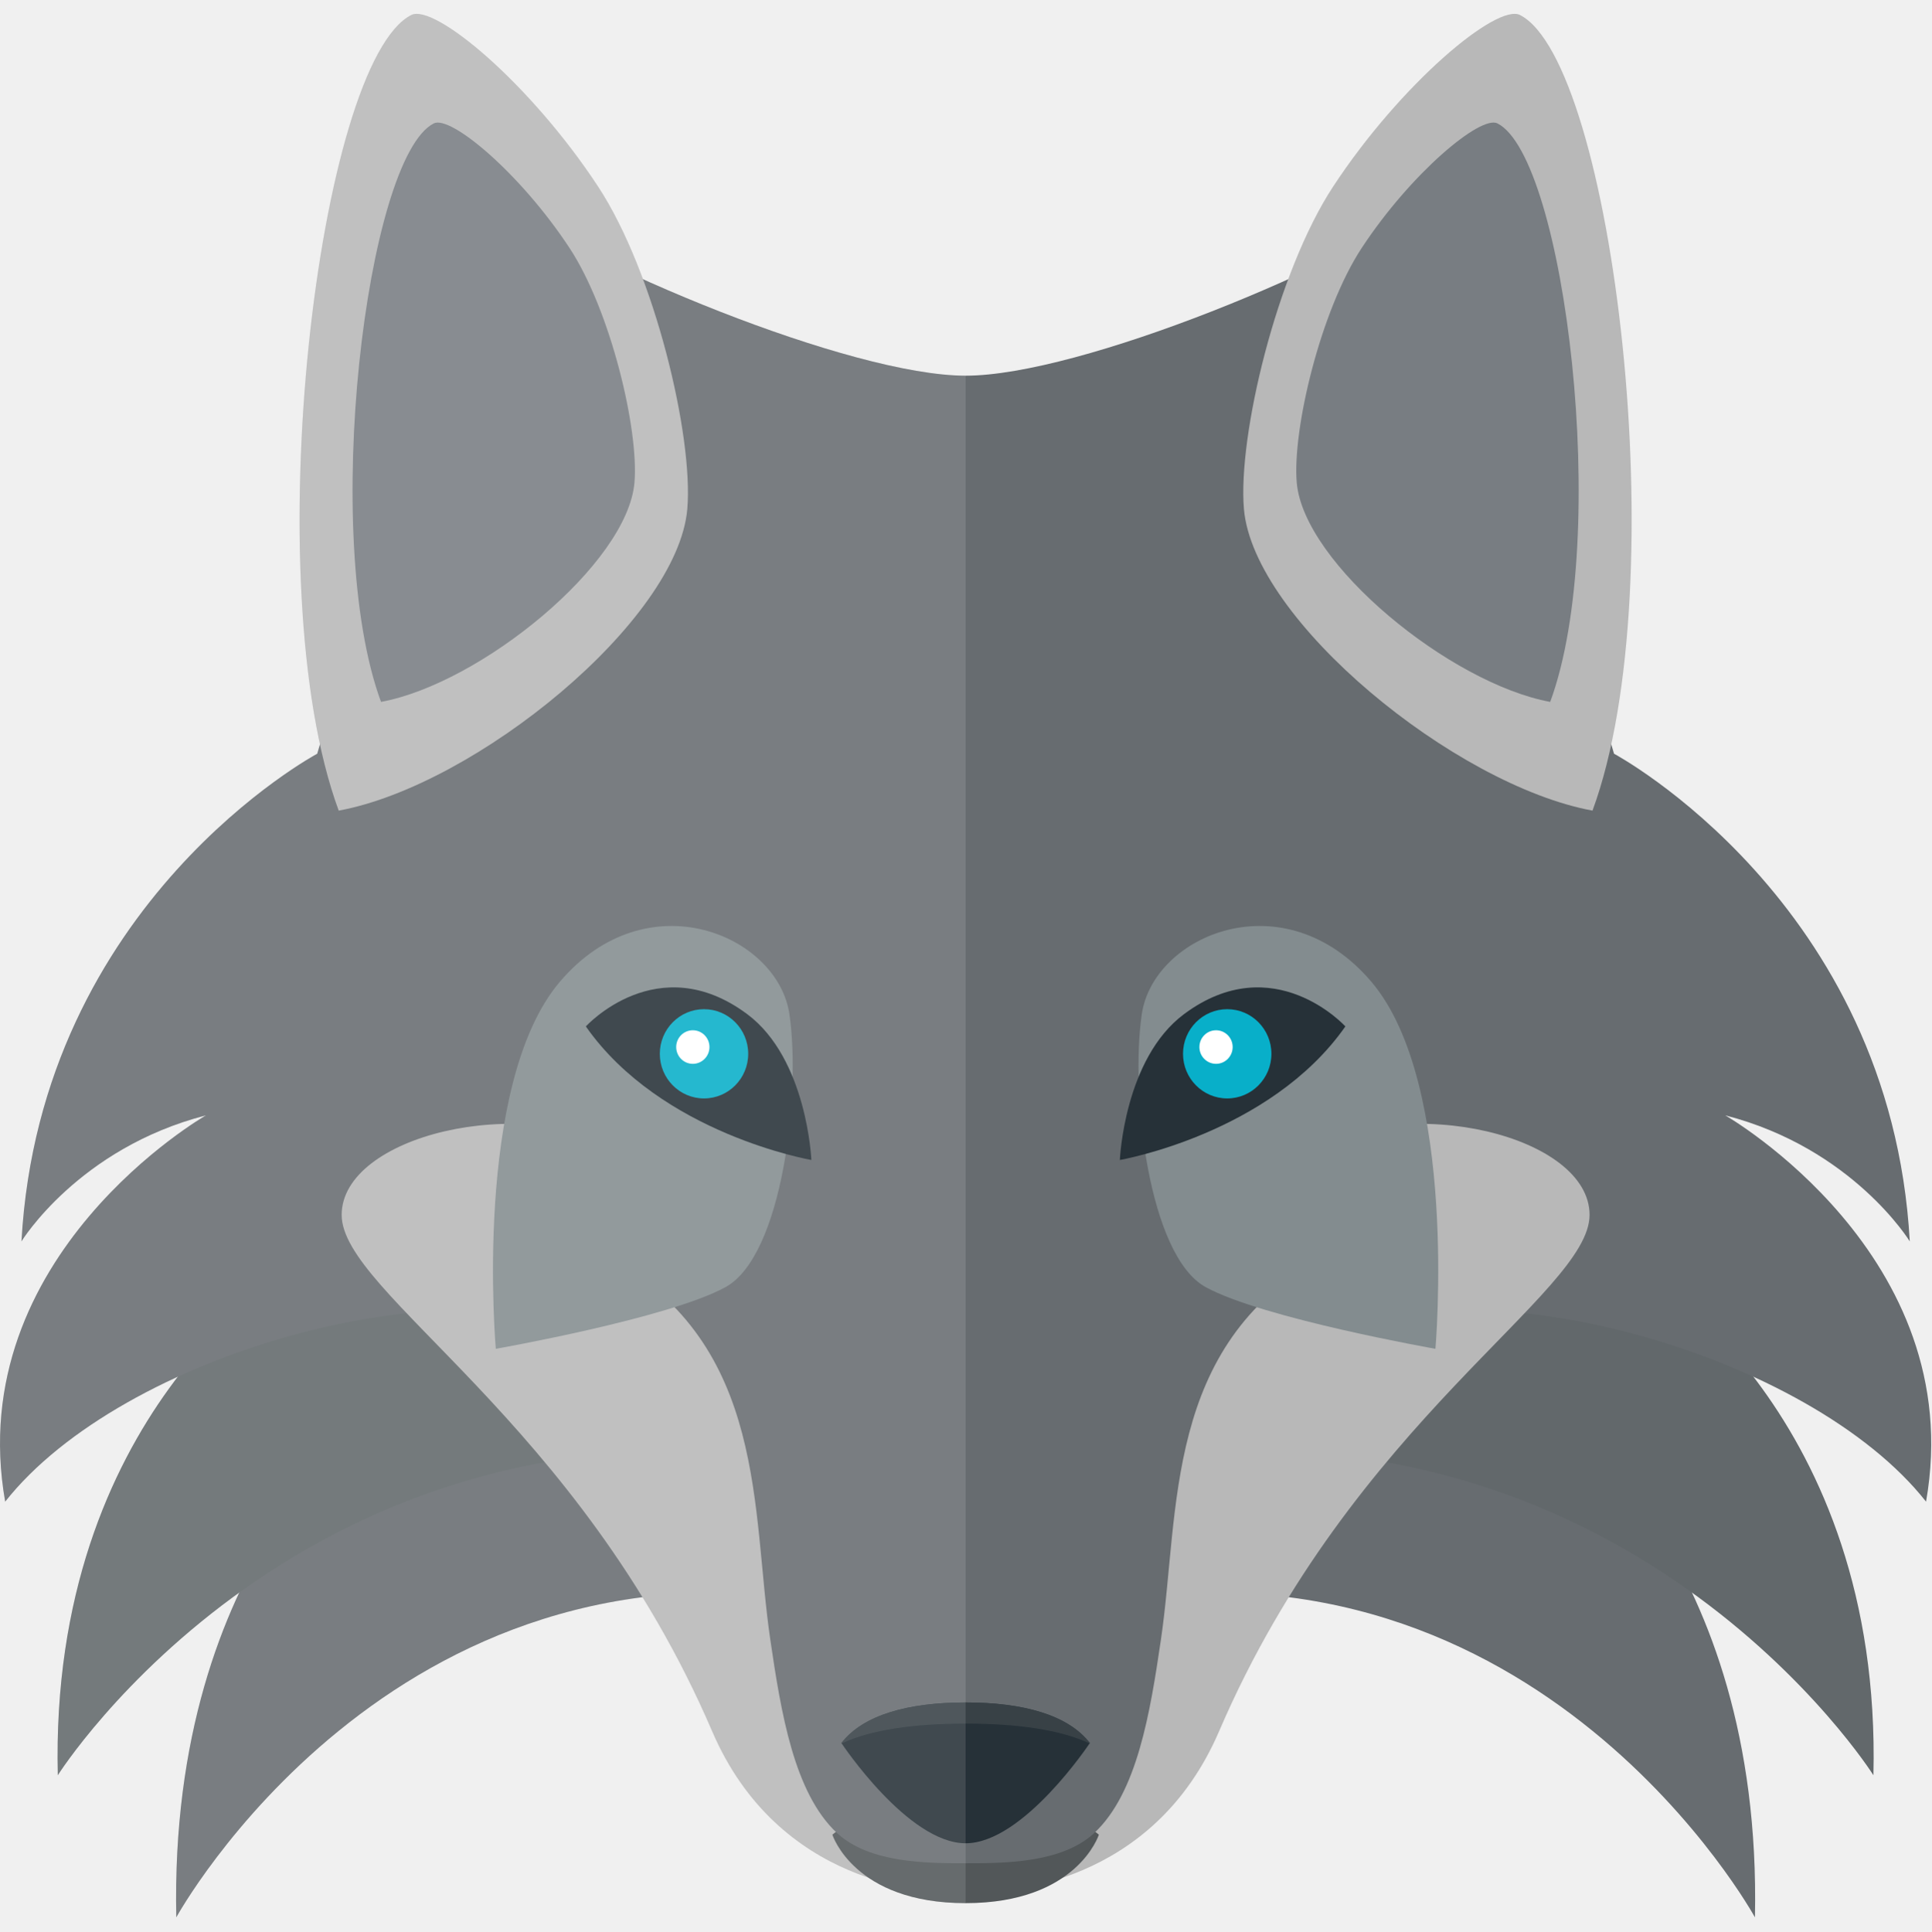
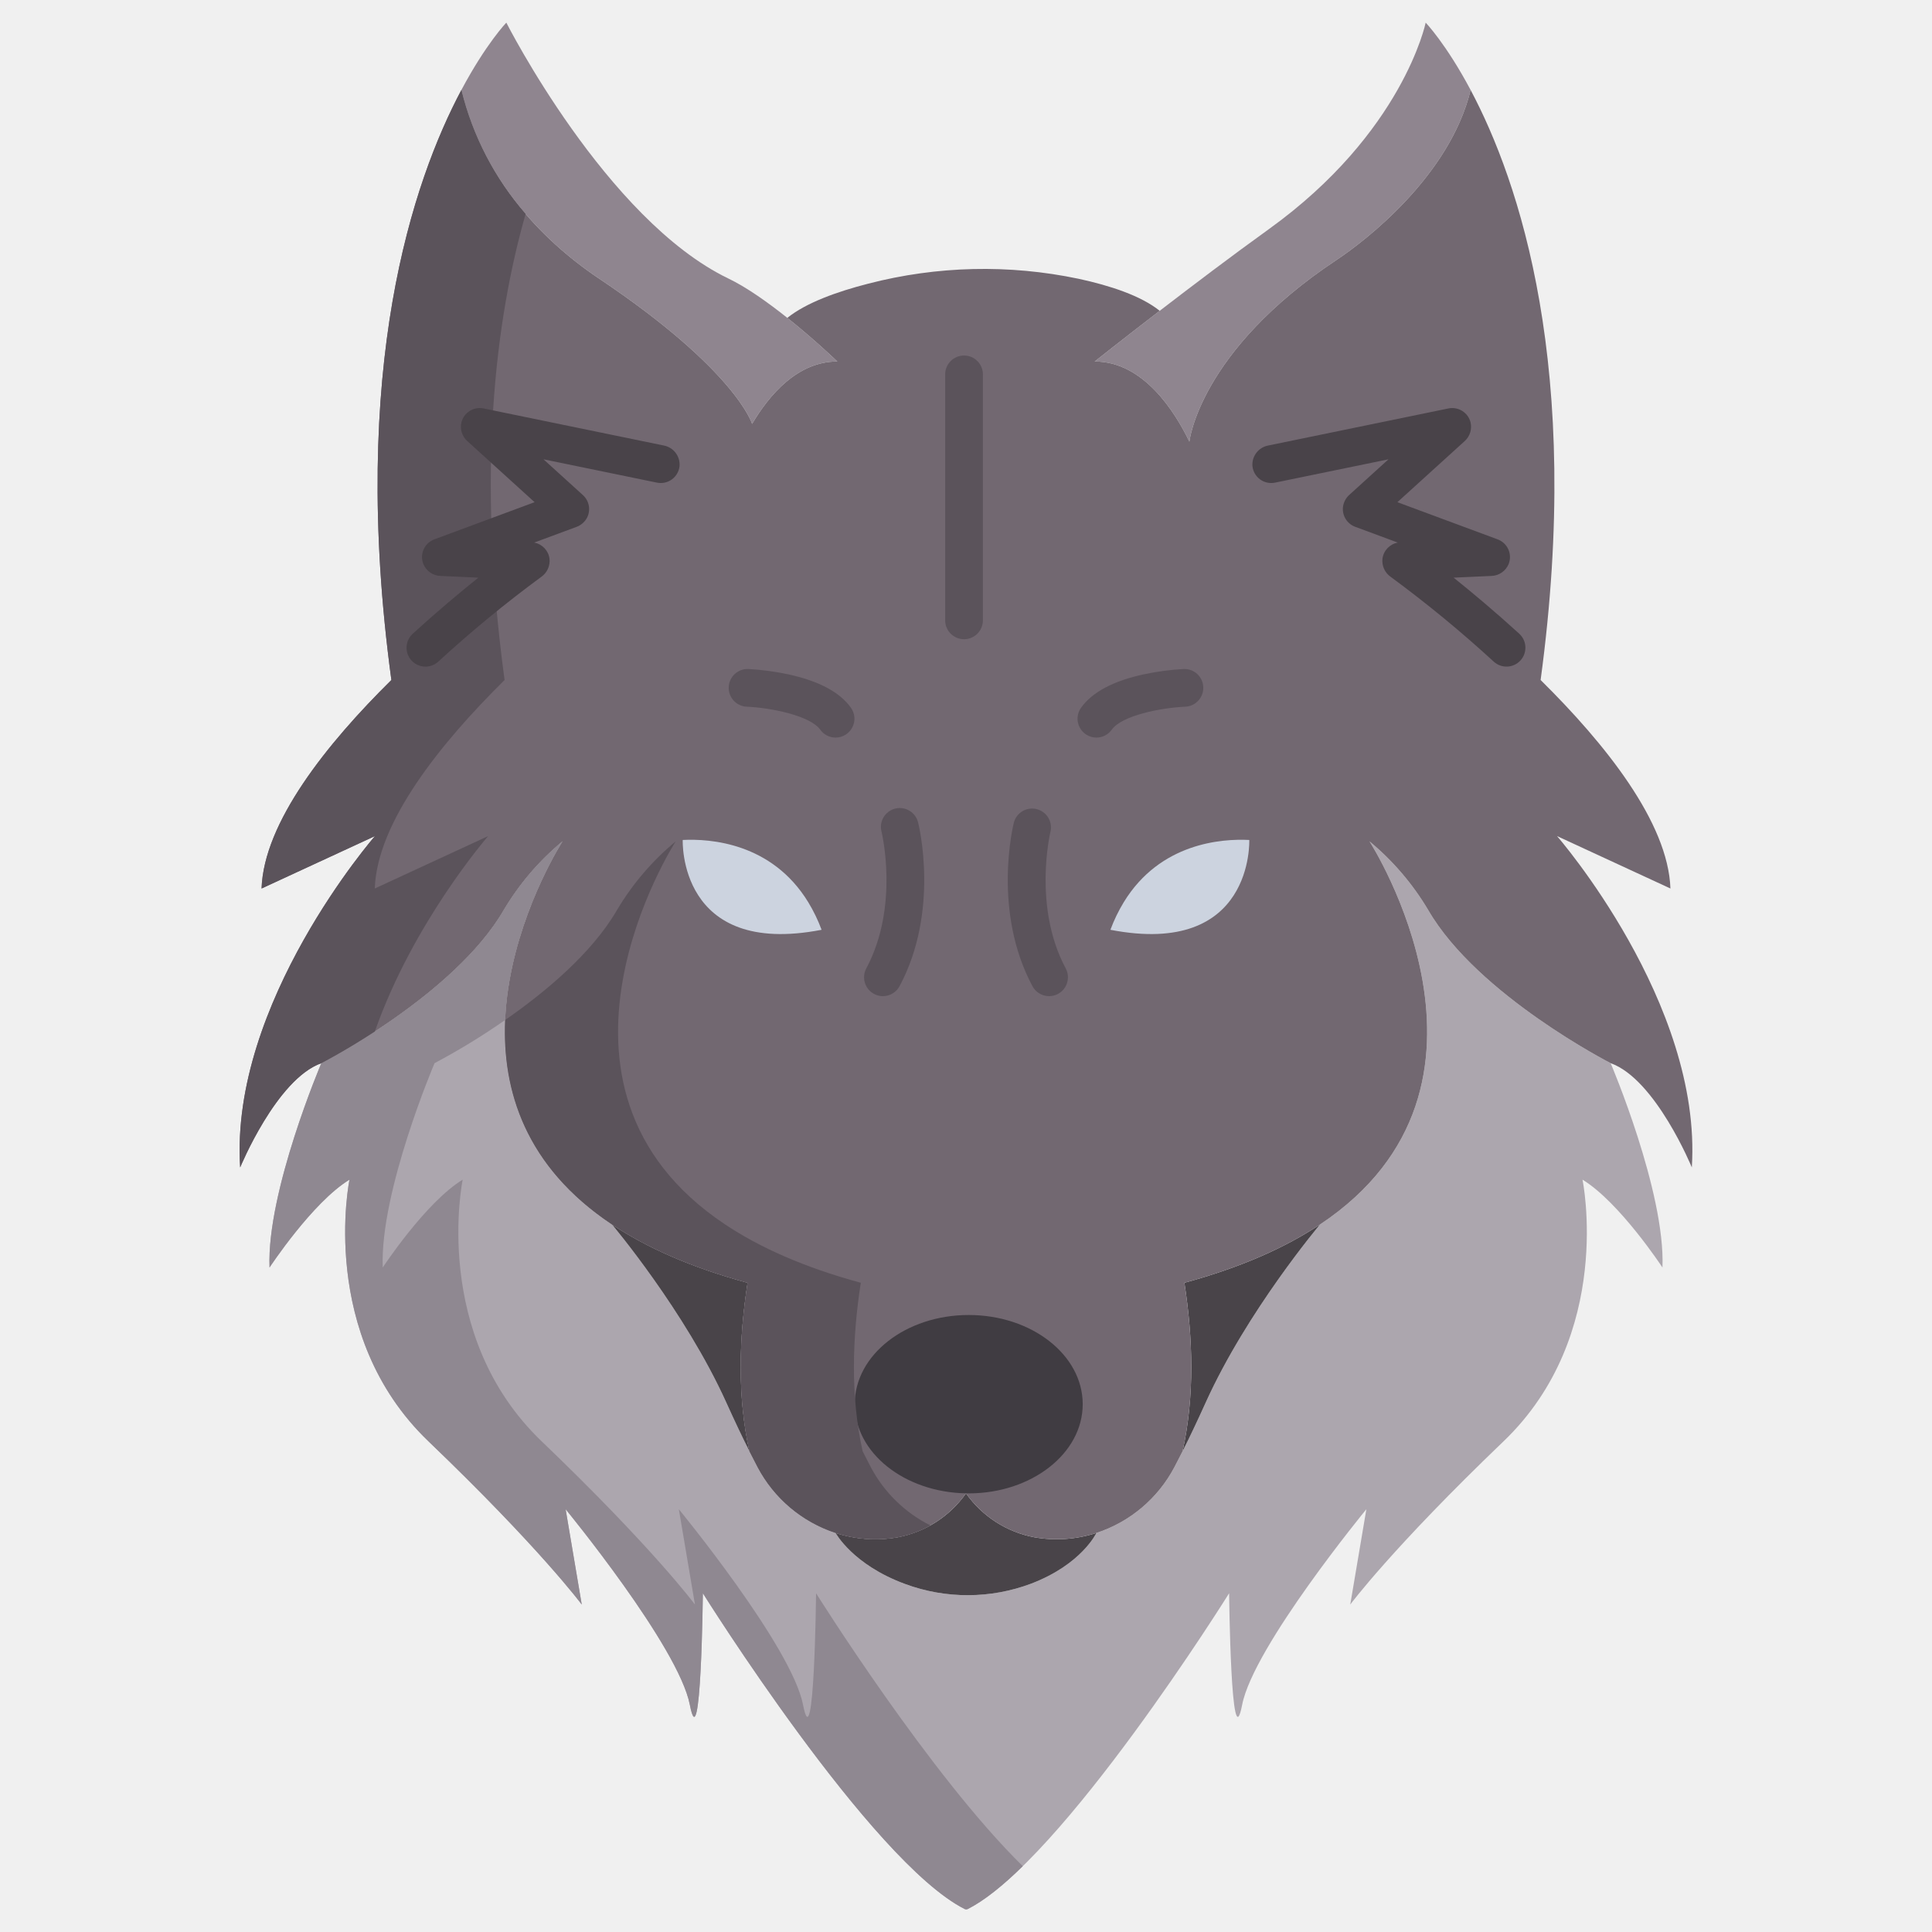
- <svg xmlns="http://www.w3.org/2000/svg" version="1.1" id="Capa_1" x="0px" y="0px" viewBox="0 0 149.589 149.589" style="enable-background:new 0 0 149.589 149.589;" xml:space="preserve">
-   <g>
-     <g>
-       <g>
-         <path style="fill:#676C70;" d="M120.512,109.557c0,0,16.013,11.026,15.423,38.957c0,0-16.663-30.418-50.752-24.37     C85.183,124.145,92.504,104.22,120.512,109.557z" />
-         <path style="fill:#676C70;" d="M29.077,109.557c0,0-16.014,11.026-15.423,38.957c0,0,16.663-30.418,50.752-24.37     C64.406,124.145,57.084,104.22,29.077,109.557z" />
-       </g>
-       <g>
-         <path style="fill:#62686B;" d="M127.374,98.549c0,0,18.417,11.026,17.738,38.958c0,0-19.165-30.419-58.37-24.37     C86.742,113.137,95.163,93.212,127.374,98.549z" />
-         <path style="fill:#62686B;" d="M22.215,98.549c0,0-18.418,11.026-17.738,38.958c0,0,19.164-30.419,58.37-24.37     C62.847,113.137,54.426,93.212,22.215,98.549z" />
-       </g>
-       <path style="fill:#676C70;" d="M133.637,86.394c9.877,2.546,14.291,9.761,14.291,9.761c-1.472-26.313-22.907-37.772-22.907-37.772    l-12.819-43.502c-7.985,5.729-28.58,14.218-37.407,14.218c-8.826,0-29.421-8.488-37.407-14.218L24.569,58.383    c0,0-21.436,11.459-22.907,37.772c0,0,4.413-7.215,14.29-9.761c0,0-18.913,10.822-15.551,29.921    c9.036-11.459,34.675-18.674,46.864-12.732c12.188,5.942,10.928,16.977,12.398,25.677c0.836,4.945,1.843,10.333,5.167,13.029    c2.524,2.048,7.061,2.037,9.964,2.037c2.903,0,7.44,0.011,9.965-2.037c3.324-2.697,4.33-8.084,5.166-13.029    c1.472-8.7,0.211-19.735,12.399-25.677c12.189-5.942,37.827,1.274,46.864,12.732C152.551,97.217,133.637,86.394,133.637,86.394z" />
-       <g>
-         <g>
-           <g>
-             <g>
-               <path style="fill:#B8B8B8;" d="M31.852,1.163c1.793-0.913,9.218,5.296,14.459,13.263c4.404,6.695,7.4,19.388,6.926,24.99        c-0.734,8.655-16.366,21.412-27.001,23.373C19.725,45.141,24.675,4.815,31.852,1.163z" />
-             </g>
-           </g>
-           <g>
-             <g>
-               <path style="fill:#787D82;" d="M33.596,9.559c1.304-0.664,6.703,3.851,10.514,9.643c3.202,4.869,5.381,14.098,5.035,18.171        c-0.533,6.293-11.899,15.569-19.633,16.995C24.778,41.536,28.378,12.215,33.596,9.559z" />
-             </g>
-           </g>
-         </g>
-         <g>
-           <g>
-             <g>
-               <path style="fill:#B8B8B8;" d="M117.737,1.163c-1.794-0.913-9.218,5.296-14.459,13.263c-4.405,6.695-7.401,19.388-6.926,24.99        c0.733,8.655,16.366,21.412,27.001,23.373C129.864,45.141,124.914,4.815,117.737,1.163z" />
-             </g>
-           </g>
-           <g>
-             <g>
-               <path style="fill:#787D82;" d="M115.993,9.559c-1.305-0.664-6.703,3.851-10.514,9.643c-3.203,4.869-5.382,14.098-5.036,18.171        c0.534,6.293,11.9,15.569,19.633,16.995C124.811,41.536,121.211,12.215,115.993,9.559z" />
-             </g>
-           </g>
-         </g>
-       </g>
-       <path style="fill:#B8B8B8;" d="M101.043,89.155v9.899h-26.24h-0.018h-26.24v-9.899c-8.198-4.568-22.081-1.143-22.081,4.949    c0,6.092,18.36,15.933,28.688,39.977c5.143,11.974,16.593,12.575,19.509,12.601v0.001c0.039,0,0.089,0,0.134,0    c0.046,0,0.095,0,0.135,0v-0.001c2.915-0.026,14.364-0.627,19.508-12.601c10.328-24.044,28.688-33.885,28.688-39.977    C123.125,88.012,109.242,84.587,101.043,89.155z" />
-       <path style="fill:#525759;" d="M74.794,133.977l-10.321,8.133c0,0,1.673,5.305,10.321,5.305c8.648,0,10.322-5.305,10.322-5.305    L74.794,133.977z" />
-       <path style="fill:#676C70;" d="M47.265,97.449c12.188,6.836,10.928,19.532,12.398,29.542c0.836,5.69,1.843,11.888,5.167,14.991    c2.524,2.356,7.061,2.344,9.964,2.344c2.903,0,7.44,0.012,9.965-2.344c3.324-3.102,4.33-9.301,5.166-14.991    c1.472-10.01,0.211-22.706,12.399-29.542C114.513,90.614,35.075,90.614,47.265,97.449z" />
-       <g>
-         <path style="fill:#838C8F;" d="M111.186,104.477c0,0,1.801-20.464-4.954-28.423c-6.756-7.958-16.889-3.638-17.79,2.502     c-0.9,6.139,0.528,18.723,4.954,21.146C97.821,102.126,111.186,104.477,111.186,104.477z" />
-         <path style="fill:#838C8F;" d="M38.403,104.477c0,0-1.802-20.464,4.954-28.423c6.756-7.958,16.889-3.638,17.789,2.502     c0.901,6.139-0.528,18.723-4.954,21.146C51.767,102.126,38.403,104.477,38.403,104.477z" />
-       </g>
-       <g>
-         <g>
-           <path style="fill:#263138;" d="M86.742,89.85c0,0,11.64-2.014,17.469-10.345c0,0-5.561-6.11-12.49-0.959      C87.069,82.005,86.742,89.85,86.742,89.85z" />
-           <g>
-             <ellipse style="fill:#08AFC9;" cx="95.058" cy="81.626" rx="3.423" ry="3.456" />
-             <ellipse style="fill:#FFFFFF;" cx="94.192" cy="81.102" rx="1.288" ry="1.3" />
-           </g>
-         </g>
-         <g>
-           <path style="fill:#263138;" d="M62.847,89.85c0,0-11.64-2.014-17.469-10.345c0,0,5.56-6.11,12.489-0.959      C62.52,82.005,62.847,89.85,62.847,89.85z" />
-           <g>
-             <ellipse style="fill:#08AFC9;" cx="54.531" cy="81.626" rx="3.423" ry="3.456" />
-             <ellipse style="fill:#FFFFFF;" cx="53.665" cy="81.102" rx="1.288" ry="1.3" />
-           </g>
-         </g>
-       </g>
-       <path style="fill:#263138;" d="M74.794,131.87c-4.451,0-7.928,0.957-9.622,3.143c0,0,5.148,7.764,9.622,7.764    c4.474,0,9.623-7.764,9.623-7.764C82.723,132.827,79.245,131.87,74.794,131.87z" />
-       <path style="opacity:0.8;fill:#3C454A;" d="M74.794,133.507c4.019,0,7.358,0.479,9.603,1.536c0.013-0.019,0.021-0.031,0.021-0.031    c-1.694-2.186-5.172-3.143-9.623-3.143c-4.451,0-7.928,0.957-9.622,3.143c0,0,0.008,0.012,0.021,0.031    C67.436,133.986,70.776,133.507,74.794,133.507z" />
-     </g>
-     <path style="opacity:0.12;fill:#FFFFFF;" d="M74.794,29.099c-5.646,0-16.102-3.473-24.997-7.475   c-1.004-2.697-2.182-5.213-3.486-7.198C41.069,6.459,33.645,0.251,31.852,1.163c-6.547,3.331-11.236,37.172-7.067,56.486   l-0.217,0.734c0,0-21.435,11.459-22.906,37.772c0,0,4.413-7.215,14.29-9.761c0,0-18.913,10.822-15.551,29.921   c2.995-3.798,7.819-7.125,13.368-9.666c-4.742,6.196-9.648,16.194-9.292,30.858c0,0,4.658-7.376,14.058-14.142   c-2.851,6.085-5.108,14.348-4.88,25.149c0,0,11.885-21.692,36.111-24.796c1.926,3.128,3.756,6.567,5.386,10.361   c2.922,6.802,7.878,9.932,12.148,11.372c1.566,1.059,3.932,1.962,7.494,1.962V29.099z" />
+ <svg xmlns="http://www.w3.org/2000/svg" id="Layer_1" height="512" viewBox="0 0 512 512" width="512" data-name="Layer 1">
+   <path d="m426.84 281.75s14.52 34.06 13.73 54.15c0 0-11.36-17.29-21.19-23.28 0 0 8.55 41.1-20.94 69.36s-40.61 43.24-40.61 43.24l4.27-25.26s-29.92 36.4-32.91 51.81-3.46-29.54-3.46-29.54-44.34 71.03-69.22 83.66a.976.976 0 0 1 -.91 0c-24.88-12.63-69.33-83.66-69.33-83.66s-.47 44.95-3.46 29.54-32.91-51.81-32.91-51.81l4.27 25.26s-11.11-14.98-40.61-43.24-20.94-69.36-20.94-69.36c-9.83 5.99-21.19 23.28-21.19 23.28-.79-20.09 13.73-54.15 13.73-54.15s35.24-18 48.32-40.53a70.091 70.091 0 0 1 15.59-18.25s-41.91 64.9 13.11 101.53c0 0 19.35 22.95 30.31 47.22 2.29 5.07 4.32 9.33 6.12 12.89q1.125 2.25 2.13 4.14a36.041 36.041 0 0 0 20.7 17.5s4.56 8.45 18.47 13.54a47.758 47.758 0 0 0 33.36-.11c13.38-5.1 17.29-13.43 17.29-13.43a36.041 36.041 0 0 0 20.7-17.5q1-1.89 2.13-4.14c1.8-3.56 3.83-7.82 6.12-12.89 10.96-24.27 30.31-47.22 30.31-47.22 55.02-36.63 13.11-101.53 13.11-101.53a70.091 70.091 0 0 1 15.59 18.25c13.08 22.53 48.32 40.53 48.32 40.53z" fill="#aca6ae" />
+   <path d="m216.27 422.23s-.47 44.95-3.46 29.54-32.91-51.81-32.91-51.81l4.27 25.26s-11.11-14.98-40.61-43.24-20.94-69.36-20.94-69.36c-9.83 5.99-21.19 23.28-21.19 23.28-.79-20.09 13.73-54.15 13.73-54.15a181.181 181.181 0 0 0 18.706-11.437c1.1-25.5 15.2-47.343 15.2-47.343a70.091 70.091 0 0 0 -15.59 18.25c-13.08 22.53-48.32 40.53-48.32 40.53s-14.516 34.06-13.726 54.15c0 0 11.36-17.29 21.19-23.28 0 0-8.55 41.1 20.94 69.36s40.61 43.24 40.61 43.24l-4.27-25.26s29.92 36.4 32.91 51.81 3.46-29.54 3.46-29.54 44.45 71.03 69.33 83.66a.976.976 0 0 0 .91 0c4.363-2.215 9.325-6.23 14.54-11.338-24.55-24.023-54.78-72.322-54.78-72.322z" fill="#8f8891" />
+   <path d="m208.65 84.24c7.34 5.85 13.25 11.56 13.25 11.56-10.57 0-18.08 8.91-22.58 16.53 0 0-4.19-14.14-40.58-38.52-16.01-10.73-30.96-27.17-36.47-49.96 6.51-12.24 11.91-17.85 11.91-17.85s26.45 52.21 58.85 67.81c4.94 2.37 10.61 6.44 15.62 10.43z" fill="#8f858f" />
+   <path d="m377.82 6s5.4 5.61 11.91 17.85c-5.51 22.79-27.94 40-35.55 45.05-36.46 24.2-38.98 48.14-38.98 48.14-3.87-8.01-12.22-21.24-25.1-21.24 0 0 7.25-5.76 17.23-13.43 8.58-6.6 19.18-14.63 28.91-21.63 35.62-25.62 41.58-54.74 41.58-54.74z" fill="#8f858f" />
+   <path d="m290.56 406.25s-3.91 8.33-17.29 13.43a47.758 47.758 0 0 1 -33.36.11c-13.91-5.09-18.47-13.54-18.47-13.54a34.08 34.08 0 0 0 16.43 1.15 28.63 28.63 0 0 0 18.13-11.65 28.63 28.63 0 0 0 18.13 11.65 34.08 34.08 0 0 0 16.43-1.15z" fill="#494449" />
+   <path d="m198.61 384.61c-1.8-3.56-3.83-7.82-6.12-12.89-10.96-24.27-30.31-47.22-30.31-47.22 9.11 6.07 20.88 11.36 35.94 15.45-2.27 14.62-2.75 30.12.49 44.66z" fill="#494449" />
+   <path d="m349.82 324.5s-19.35 22.95-30.31 47.22c-2.29 5.07-4.32 9.33-6.12 12.89 3.24-14.54 2.76-30.04.49-44.66 15.06-4.09 26.83-9.38 35.94-15.45z" fill="#494449" />
+   <path d="m412.63 221.57 30.05 13.89c-.6-17.51-17.3-38.37-34.4-55.25 11.22-82.81-5.79-132.35-18.55-156.36-5.51 22.79-27.94 40-35.55 45.05-36.46 24.2-38.98 48.14-38.98 48.14-3.87-8.01-12.22-21.24-25.1-21.24 0 0 7.25-5.76 17.23-13.43v-.01c-5.01-4.01-13.2-6.69-21.49-8.48a122.039 122.039 0 0 0 -55.73 1.29c-8.26 2.11-16.45 5.05-21.46 9.07 7.34 5.85 13.25 11.56 13.25 11.56-10.57 0-18.08 8.91-22.58 16.53 0 0-4.19-14.14-40.58-38.52-16.01-10.73-30.96-27.17-36.47-49.96-12.76 24.01-29.77 73.55-18.55 156.36-17.1 16.88-33.8 37.74-34.4 55.25l30.05-13.89s-38.53 44.2-35.72 87.8c0 0 9.6-23.38 21.51-27.62 0 0 35.24-18 48.32-40.53a70.091 70.091 0 0 1 15.59-18.25s-41.91 64.9 13.11 101.53c9.11 6.07 20.88 11.36 35.94 15.45-2.27 14.62-2.75 30.12.49 44.66q1.125 2.25 2.13 4.14a36.041 36.041 0 0 0 20.7 17.5 34.08 34.08 0 0 0 16.43 1.15 28.63 28.63 0 0 0 18.13-11.65 28.63 28.63 0 0 0 18.13 11.65 34.08 34.08 0 0 0 16.43-1.15 36.041 36.041 0 0 0 20.7-17.5q1-1.89 2.13-4.14c3.24-14.54 2.76-30.04.49-44.66 15.06-4.09 26.83-9.38 35.94-15.45 55.02-36.63 13.11-101.53 13.11-101.53a70.091 70.091 0 0 1 15.59 18.25c13.08 22.53 48.32 40.53 48.32 40.53 11.91 4.24 21.51 27.62 21.51 27.62 2.81-43.6-35.72-87.8-35.72-87.8z" fill="#726871" />
+   <path d="m217.73 246.41h-.01c-38.08 7.37-36.79-23.81-36.79-23.81 7.28-.37 23.64.75 33.26 16.49a42.587 42.587 0 0 1 3.54 7.32z" fill="#ccd3df" />
+   <path d="m331.07 222.6s1.29 31.18-36.79 23.81h-.01a42.587 42.587 0 0 1 3.54-7.32c9.62-15.74 25.98-16.86 33.26-16.49z" fill="#ccd3df" />
+   <path d="m256.72 348.49c16.68 0 30.21 10.58 30.21 23.63s-13.53 23.64-30.21 23.64c-.24 0-.48 0-.72-.01-16.35-.3-29.49-10.76-29.49-23.63 0-13.05 13.53-23.63 30.21-23.63z" fill="#403c42" />
+   <g fill="#5b535b">
+     <path d="m99.32 235.46c.6-17.51 17.3-38.37 34.4-55.25-7.479-55.2-2.411-95.6 5.577-123.523a78.462 78.462 0 0 1 -17.027-32.837c-12.76 24.01-29.77 73.55-18.55 156.36-17.1 16.88-33.8 37.74-34.4 55.25l30.05-13.89s-38.53 44.2-35.72 87.8c0 0 9.6-23.38 21.51-27.62 0 0 6.11-3.125 14.18-8.389 10.161-29 30.03-51.791 30.03-51.791z" />
+     <path d="m230.74 388.75q-1.005-1.89-2.13-4.14c-3.24-14.54-2.76-30.04-.49-44.66-15.06-4.09-26.83-9.38-35.94-15.45-55.02-36.63-13.11-101.53-13.11-101.53a70.091 70.091 0 0 0 -15.59 18.25c-6.656 11.464-19.045 21.749-29.614 29.093-.8 18.449 5.215 38.809 28.314 54.187 9.11 6.07 20.88 11.36 35.94 15.45-2.27 14.62-2.75 30.12.49 44.66q1.125 2.25 2.13 4.14a36.041 36.041 0 0 0 20.7 17.5 34.08 34.08 0 0 0 16.43 1.15 27.8 27.8 0 0 0 8.683-3.15 36.2 36.2 0 0 1 -15.813-15.5z" />
+     <path d="m255.48 169.4a5 5 0 0 1 -5-5v-65.183a5 5 0 0 1 10 0v65.183a5 5 0 0 1 -5 5z" />
+     <path d="m233.976 263.99a5 5 0 0 1 -4.4-7.363c8.832-16.479 4.085-36.034 4.036-36.23a5 5 0 1 1 9.7-2.429c.238.952 5.714 23.537-4.923 43.384a5 5 0 0 1 -4.413 2.638z" />
+     <path d="m221.443 195.466a4.993 4.993 0 0 1 -4.078-2.1c-2.647-3.719-13.172-5.827-19.451-6.08a5 5 0 1 1 .4-9.992 68.583 68.583 0 0 1 10.525 1.4c8.117 1.748 13.726 4.733 16.671 8.872a5 5 0 0 1 -4.07 7.9z" />
+     <path d="m278.024 263.99a5 5 0 0 1 -4.411-2.638c-10.637-19.847-5.161-42.432-4.923-43.384a5 5 0 0 1 9.7 2.423c-.084.349-4.707 19.925 4.035 36.236a5 5 0 0 1 -4.4 7.363z" />
+     <path d="m290.557 195.466a5 5 0 0 1 -4.07-7.9c2.945-4.139 8.554-7.124 16.671-8.872a68.583 68.583 0 0 1 10.525-1.4 5 5 0 0 1 .4 9.992c-6.477.275-16.792 2.342-19.452 6.08a4.993 4.993 0 0 1 -4.074 2.1z" />
  </g>
-   <g>
- </g>
-   <g>
- </g>
-   <g>
- </g>
-   <g>
- </g>
-   <g>
- </g>
-   <g>
- </g>
-   <g>
- </g>
-   <g>
- </g>
-   <g>
- </g>
-   <g>
- </g>
-   <g>
- </g>
-   <g>
- </g>
-   <g>
- </g>
-   <g>
- </g>
-   <g>
- </g>
+   <path d="m402.626 167.949c-6.44-5.872-12.522-10.955-17.4-14.865l10.021-.457a5.1 5.1 0 0 0 4.561-3.155 5.005 5.005 0 0 0 -2.912-6.534l-26.572-9.853 17.789-16.149a5.114 5.114 0 0 0 1.6-5 5.006 5.006 0 0 0 -5.864-3.694l-47.763 9.825a5.146 5.146 0 0 0 -4.177 5.459 5 5 0 0 0 5.981 4.379l30.076-6.186-10.32 9.367a5.218 5.218 0 0 0 -1.764 3.443 5.007 5.007 0 0 0 3.249 5.073l11.305 4.191a5 5 0 0 0 -4.068 4.258 5.18 5.18 0 0 0 2.193 4.834 324.751 324.751 0 0 1 27.3 22.459 5.009 5.009 0 1 0 6.76-7.394z" fill="#494349" />
+   <path d="m175.909 118.066-47.762-9.825a5.006 5.006 0 0 0 -5.863 3.692 5.114 5.114 0 0 0 1.6 5l17.79 16.149-26.574 9.856a5.005 5.005 0 0 0 -2.912 6.534 5.1 5.1 0 0 0 4.561 3.155l10.021.457c-4.876 3.91-10.958 8.993-17.4 14.865a5.013 5.013 0 0 0 3.371 8.718h.011a5.029 5.029 0 0 0 3.39-1.324 324.942 324.942 0 0 1 27.29-22.459 5.178 5.178 0 0 0 2.192-4.834 5 5 0 0 0 -4.067-4.258l11.133-4.128a5.214 5.214 0 0 0 2.919-2.537 5.006 5.006 0 0 0 -1.125-5.917l-10.457-9.492 30.076 6.186a5 5 0 0 0 5.981-4.379 5.146 5.146 0 0 0 -4.175-5.459z" fill="#494349" />
</svg>
